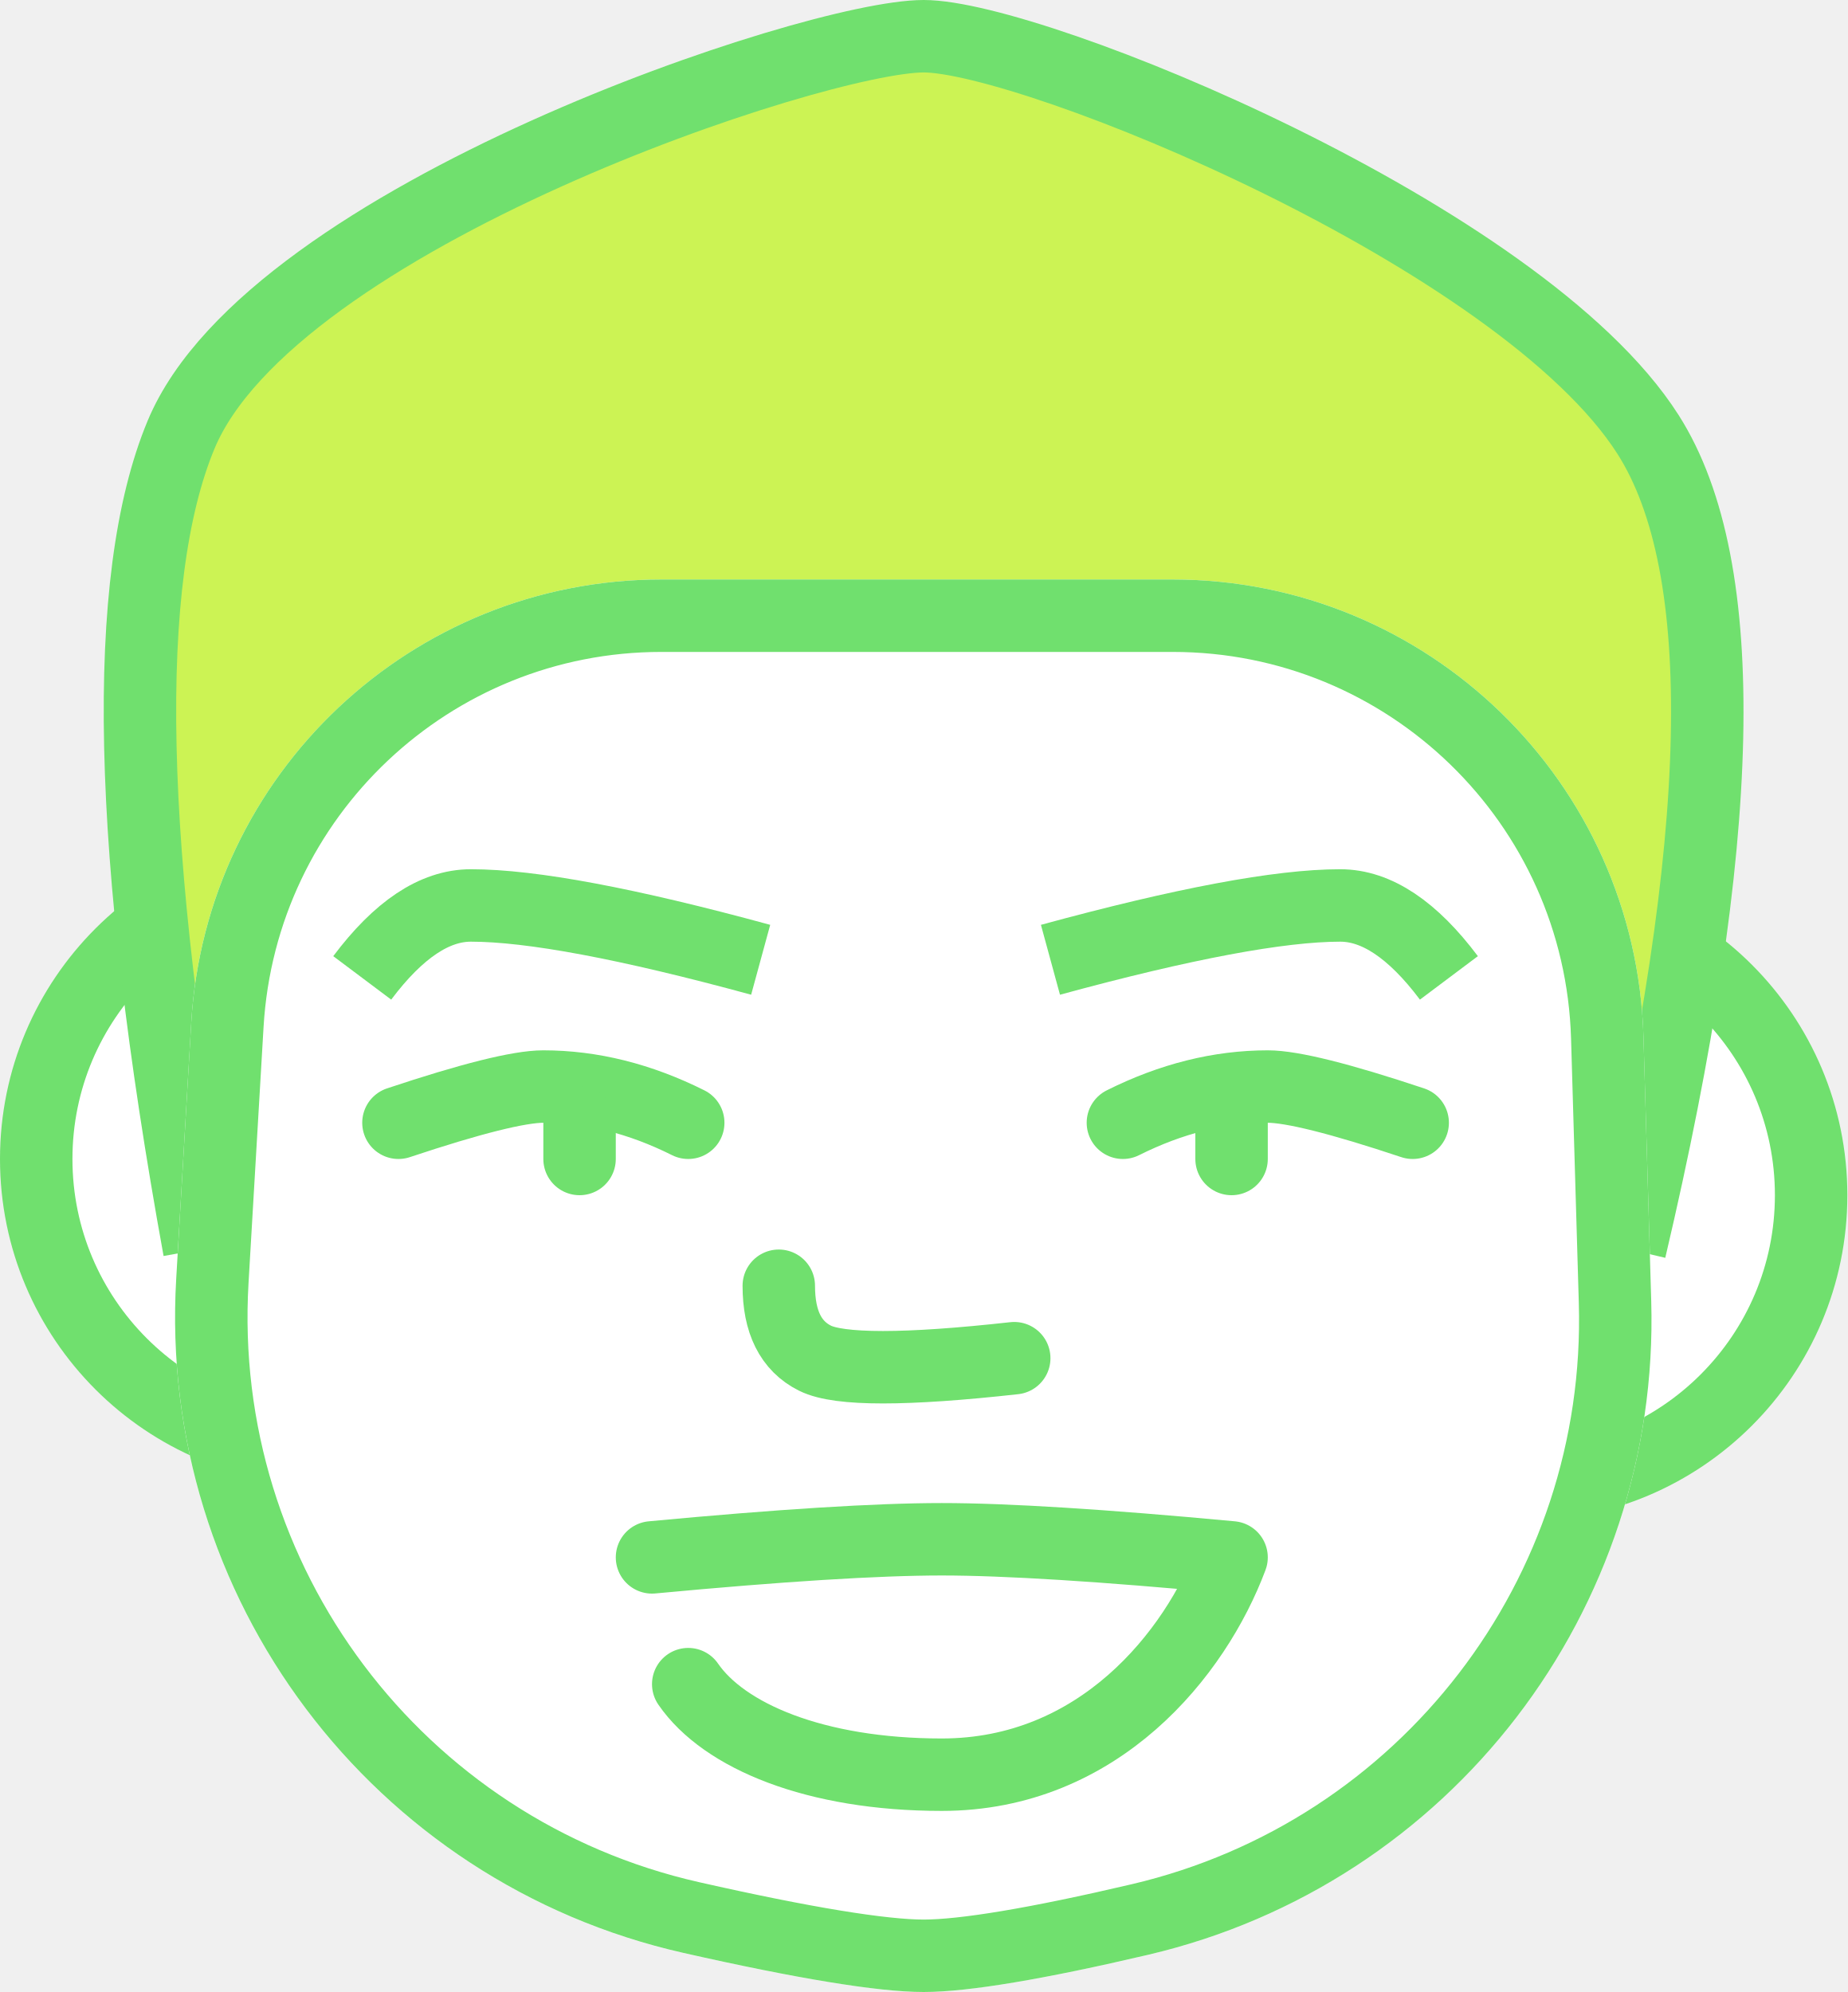
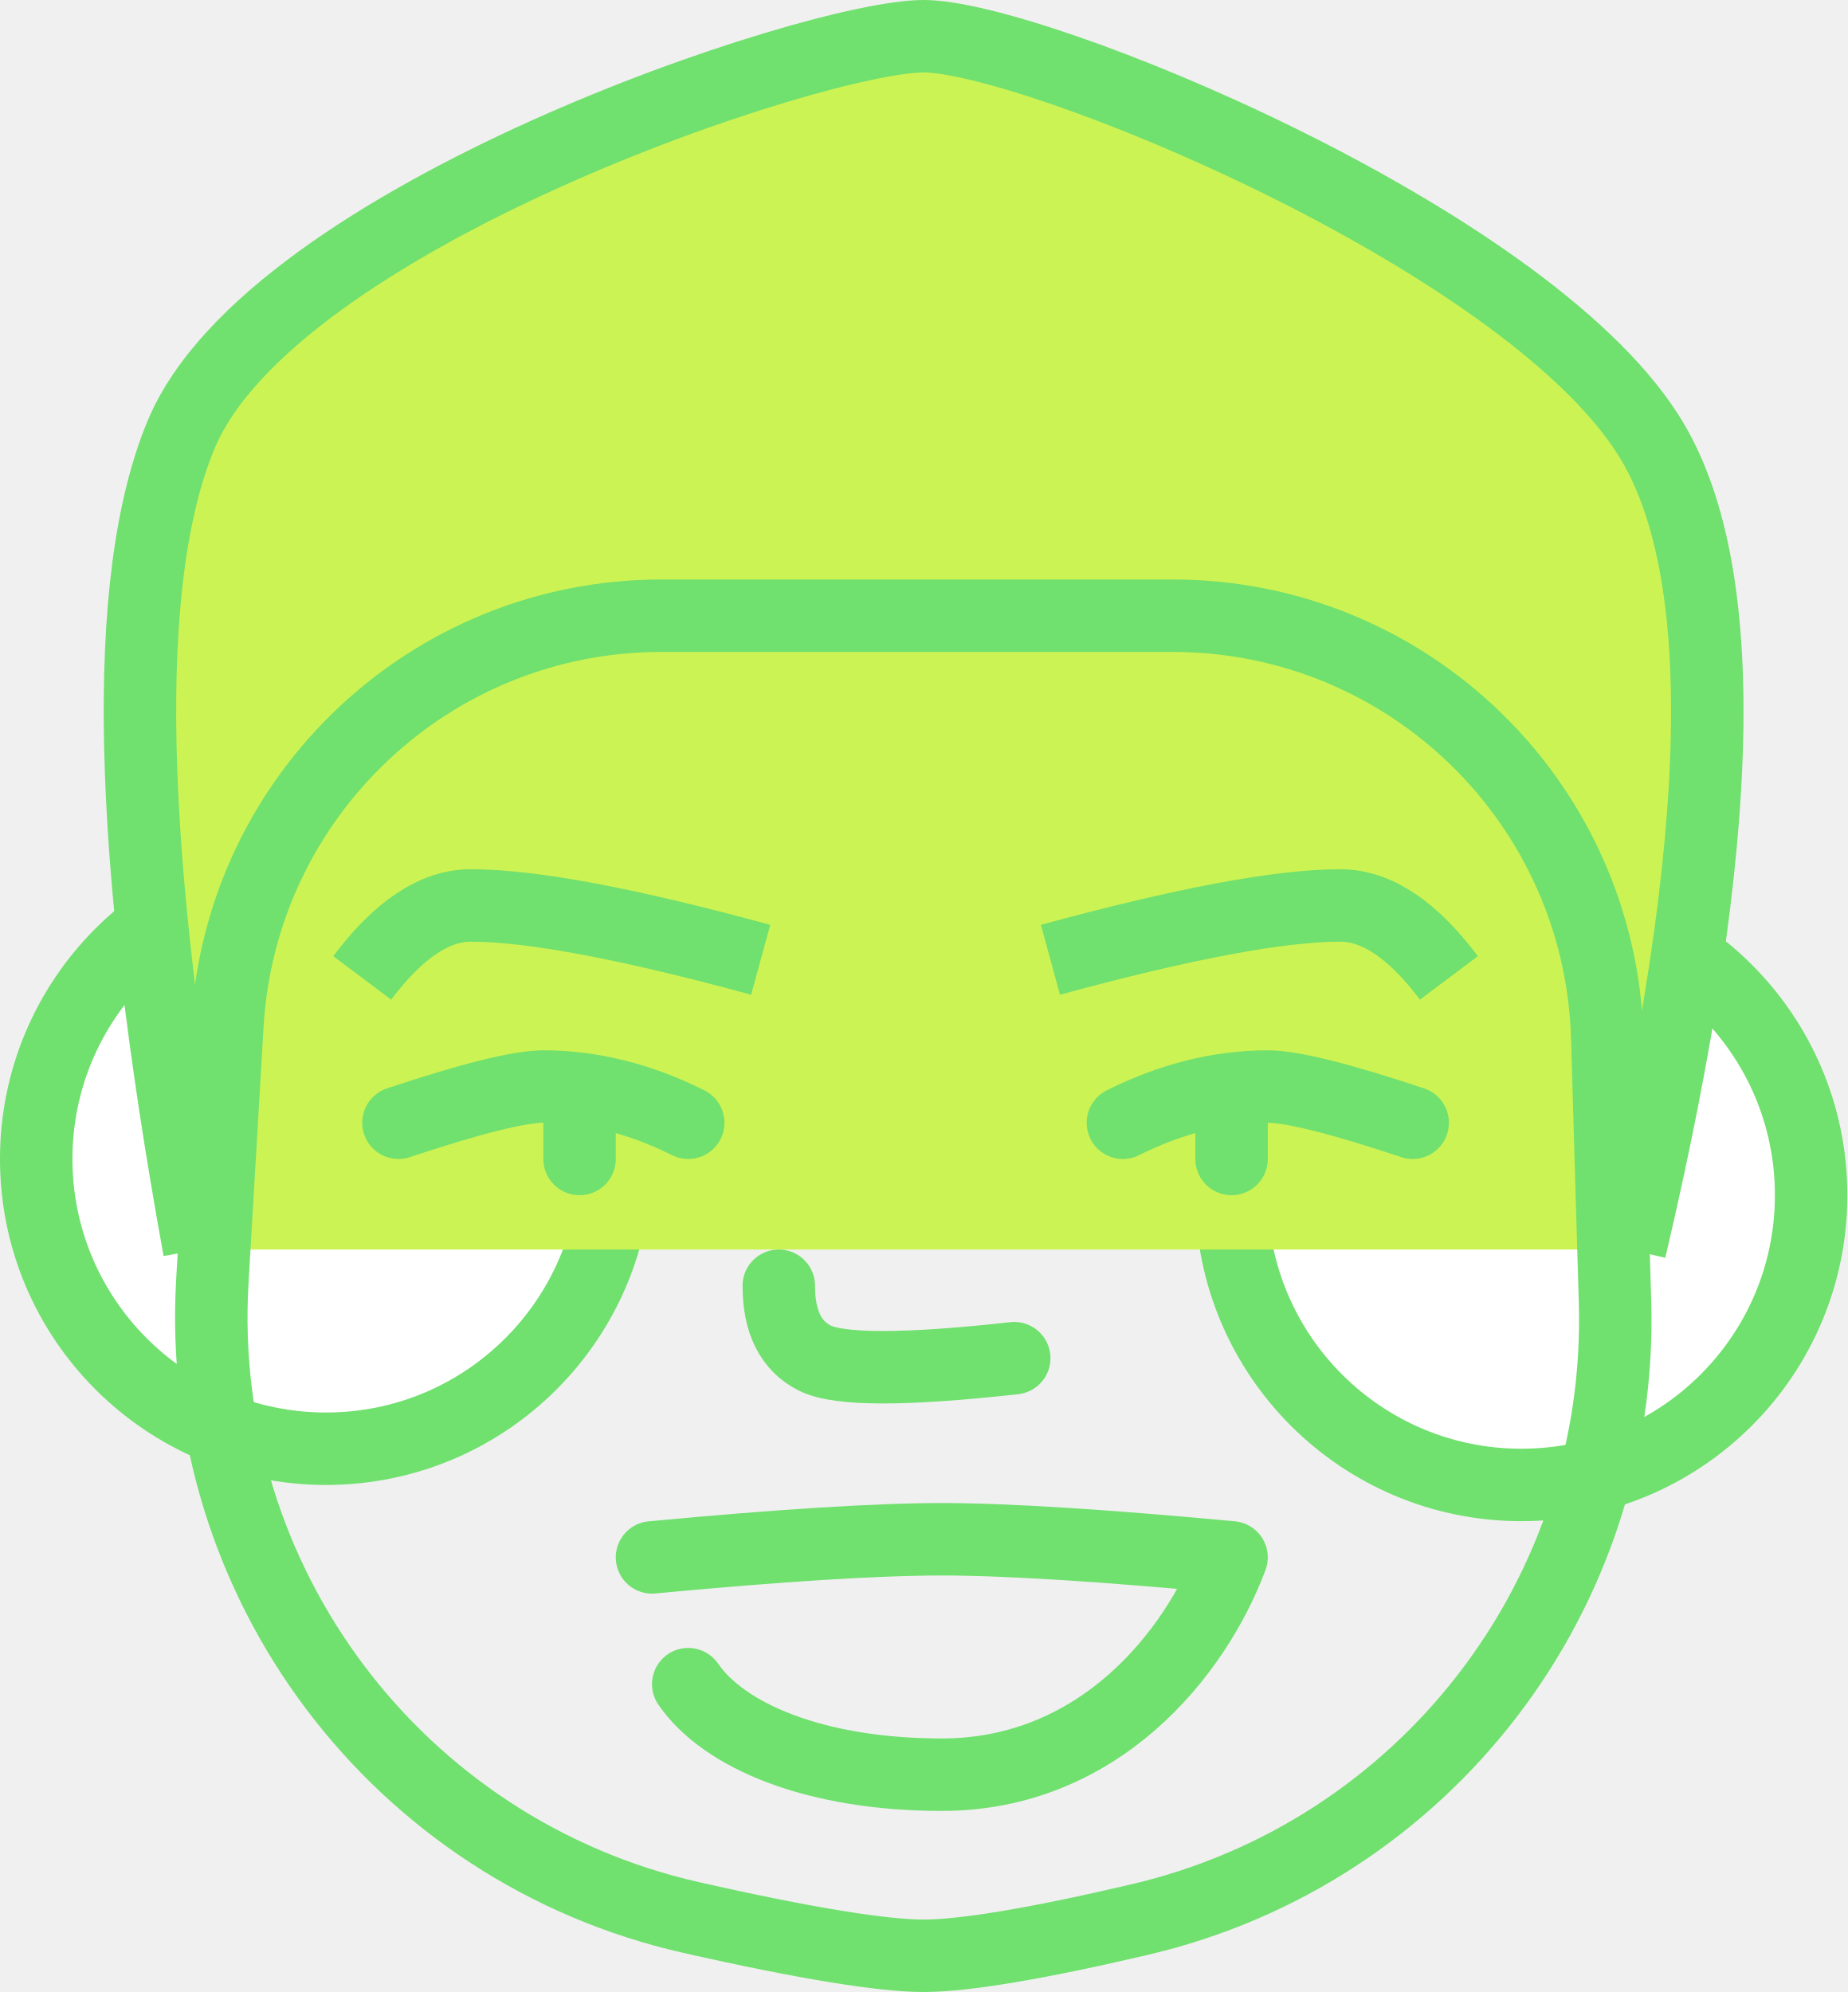
- <svg xmlns="http://www.w3.org/2000/svg" xmlns:xlink="http://www.w3.org/1999/xlink" width="51" height="55" viewBox="0 0 51 55">
+ <svg xmlns="http://www.w3.org/2000/svg" xmlnsXlink="http://www.w3.org/1999/xlink" width="51" height="55" viewBox="0 0 51 55">
  <defs>
    <path id="a" d="M17.258 15h14.119c7.03 0 12.787 5.59 12.994 12.618l.215 7.299A18 18 0 0 1 30.704 52.97C27.778 53.657 25.71 54 24.5 54c-1.24 0-3.453-.36-6.638-1.08A18 18 0 0 1 3.864 34.305l.416-7.07C4.684 20.367 10.375 15 17.258 15z" />
  </defs>
  <g fill="none" fill-rule="evenodd" transform="translate(1 1)">
    <circle cx="8" cy="31" r="8" fill="#FFF" stroke="#70E06E" stroke-width="2" />
    <circle cx="41" cy="32" r="8" fill="#FFF" stroke="#70E06E" stroke-width="2" />
    <path fill="#CCF354" stroke="#70E06E" stroke-width="2" d="M4.5 33.5C2.5 22.5 2.333 15 4 11 6.5 5 21.5 0 24.5 0s16.5 5.5 20 11c2.333 3.667 2.167 11.167-.5 22.5" />
-     <use fill="#FFF" xlink:href="#a" />
+     <use fill="#FFF" xlinkHref="#a" />
    <path stroke="#70E06E" stroke-width="2" d="M17.258 16a12 12 0 0 0-11.98 11.295l-.415 7.07a17 17 0 0 0 13.22 17.579C21.198 52.649 23.355 53 24.5 53c1.112 0 3.12-.333 5.976-1.003a17 17 0 0 0 13.11-17.05l-.214-7.3C43.18 21.16 37.867 16 31.377 16h-14.12z" />
    <path stroke="#70E06E" stroke-width="2" d="M9 26c1-1.333 2-2 3-2 1.667 0 4.333.5 8 1.5M39 26c-1-1.333-2-2-3-2-1.667 0-4.333.5-8 1.5" />
    <path stroke="#70E06E" stroke-linecap="round" stroke-width="2" d="M10 30c2-.667 3.333-1 4-1 1.333 0 2.667.333 4 1M38 30c-2-.667-3.333-1-4-1-1.333 0-2.667.333-4 1" />
    <path stroke="#70E06E" stroke-linecap="round" stroke-linejoin="round" stroke-width="2" d="M20.5 34.5c0 1 .333 1.667 1 2 .667.333 2.5.333 5.5 0M17 42c3.546-.333 6.212-.5 8-.5 1.768 0 4.435.167 8 .5-1 2.667-3.667 6-8 6-3.5 0-6.016-1.07-7-2.5" />
    <path stroke="#70E06E" stroke-linecap="round" stroke-width="2" d="M15 30v1M33 30v1" />
  </g>
</svg>
